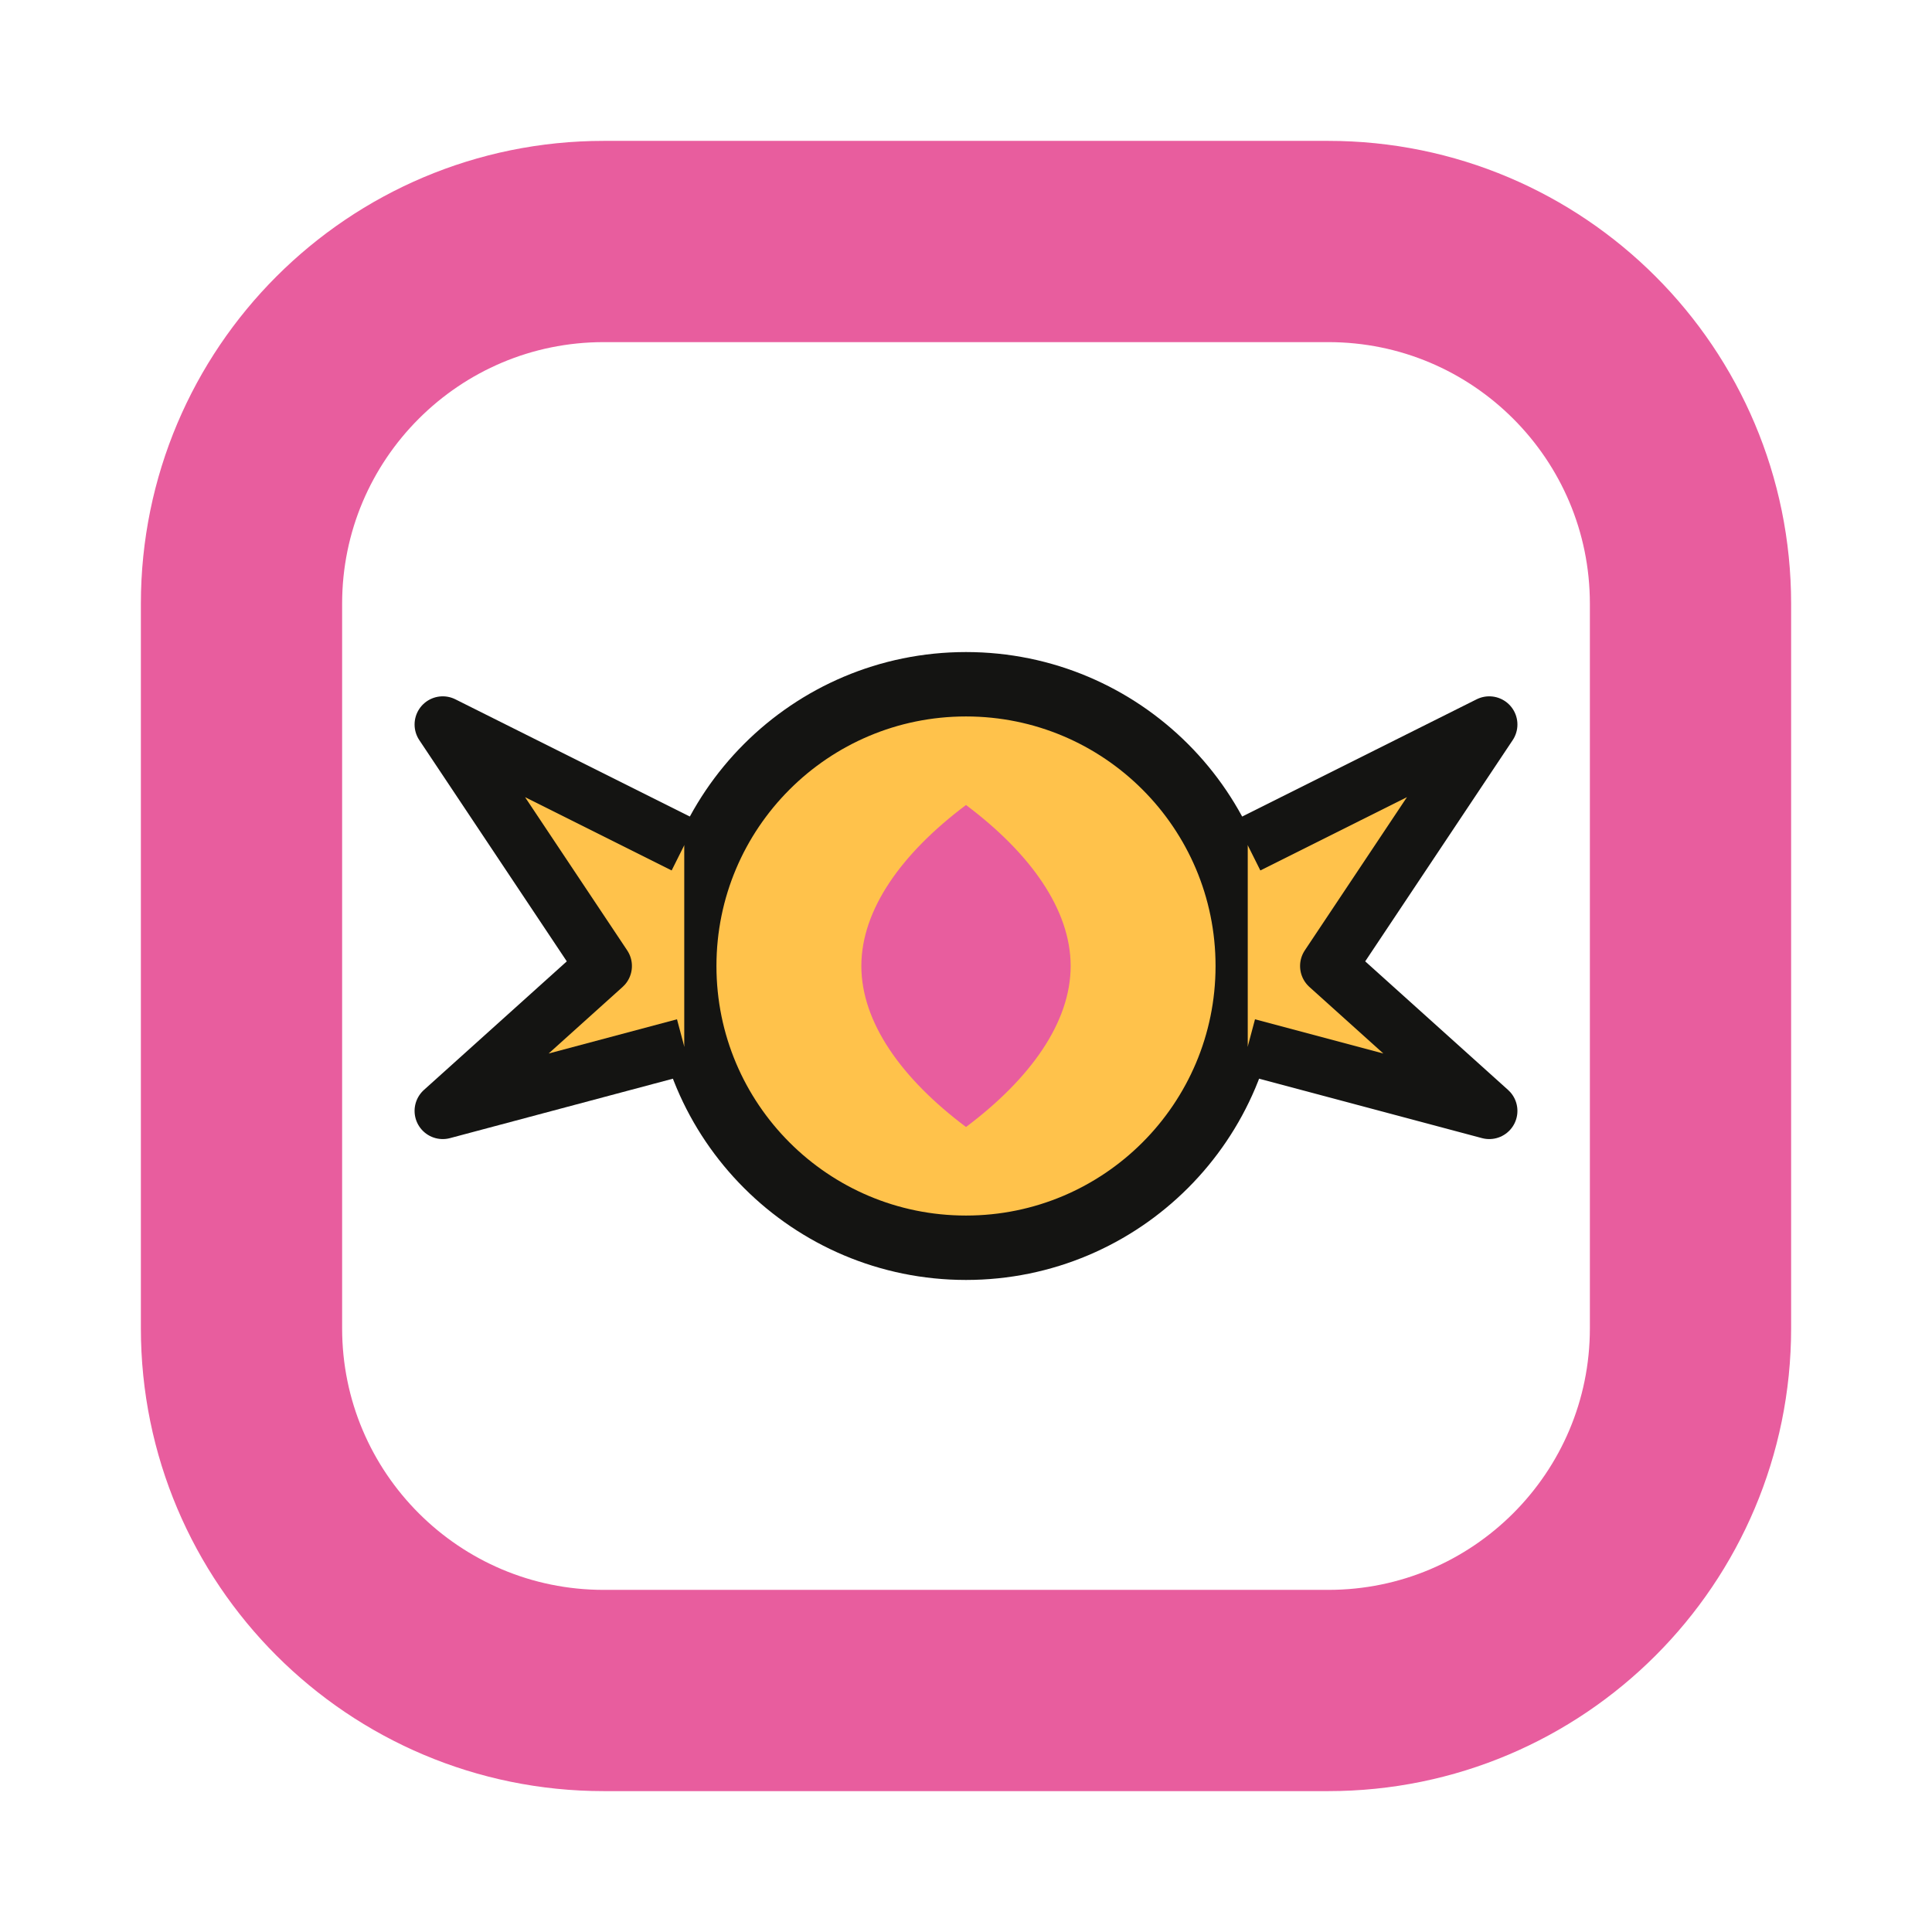
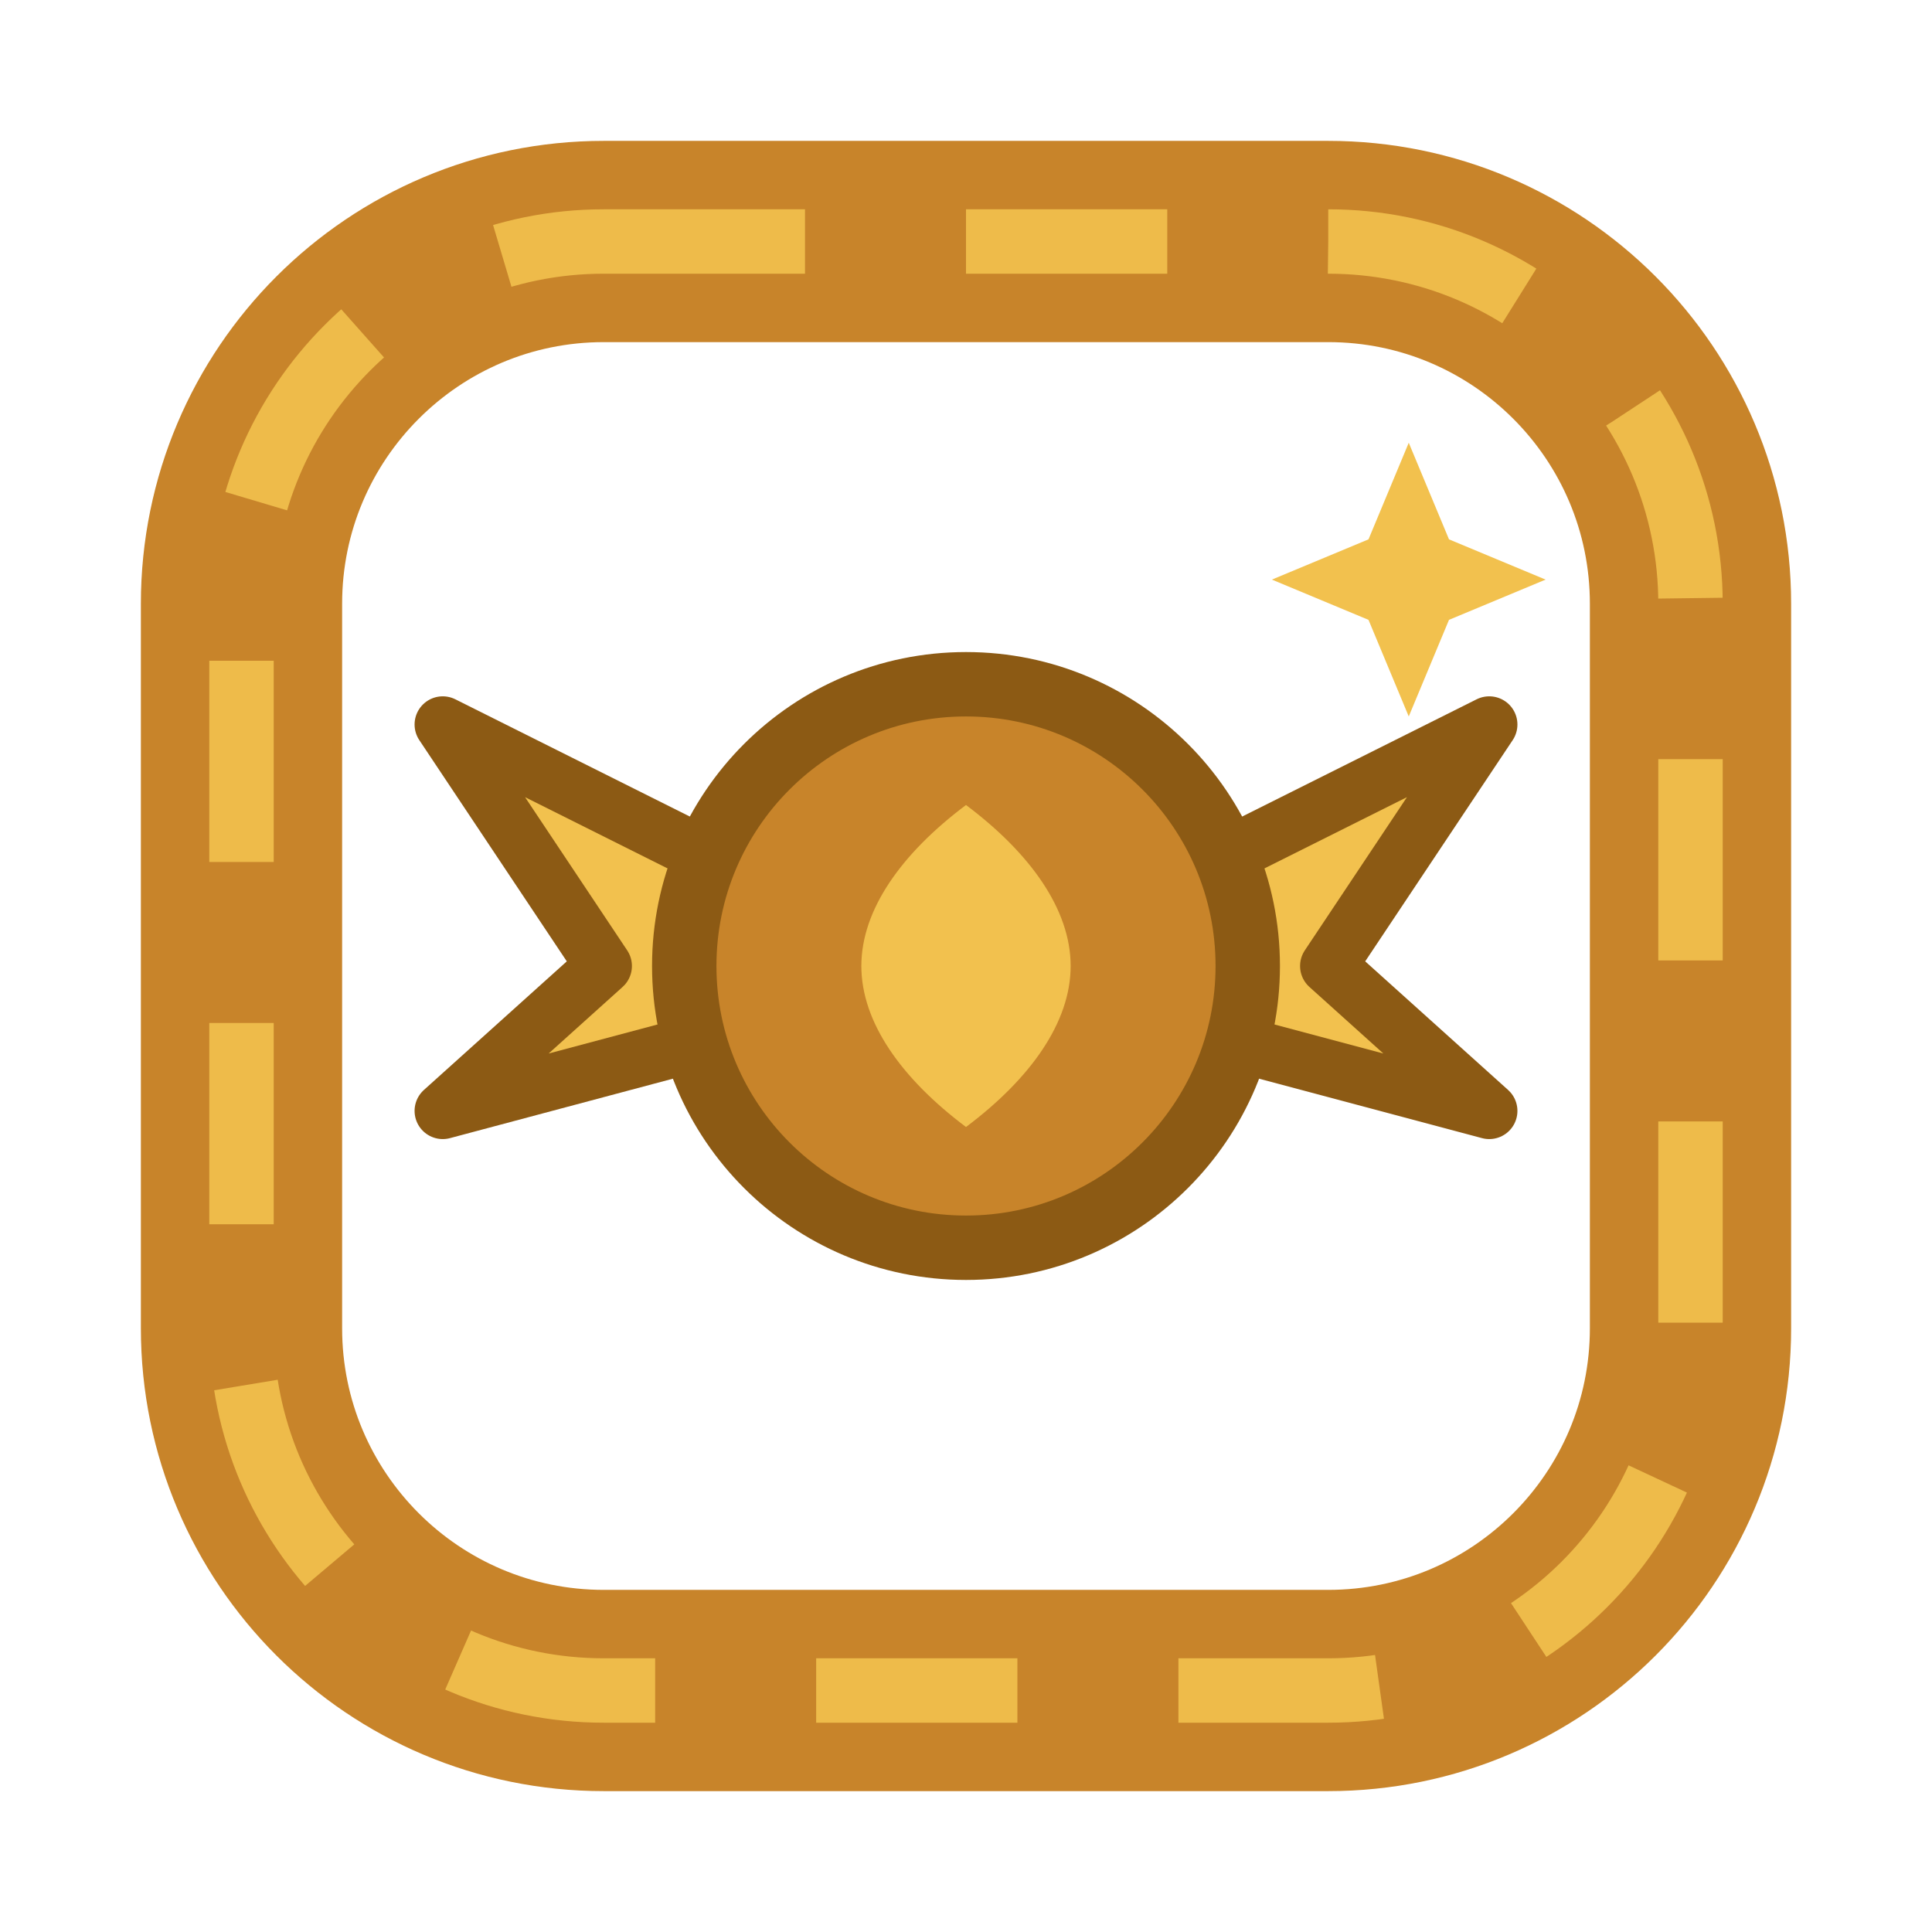
<svg xmlns="http://www.w3.org/2000/svg" viewBox="0 0 48 48">
-   <rect x="6" y="6" width="36" height="36" rx="9" fill="none" stroke="#E85D9E" stroke-width="5" />
-   <circle cx="24" cy="24" r="7" fill="#FFC24B" stroke="#141412" stroke-width="1.6" />
-   <path d="M24 20c1.6 1.2 2.6 2.6 2.6 4s-1 2.8-2.6 4c-1.6-1.2-2.6-2.6-2.6-4s1-2.8 2.6-4z" fill="#E85D9E" />
-   <path d="M17 21l-6-3 4 6-4 3.6 6-1.6M31 21l6-3-4 6 4 3.6-6-1.6" fill="#FFC24B" stroke="#141412" stroke-width="1.4" stroke-linejoin="round" />
+   <rect x="6" y="6" width="36" height="36" rx="9" fill="none" stroke="#C8842A" stroke-width="5" />
+   <rect x="6" y="6" width="36" height="36" rx="9" fill="none" stroke="#F2C14E" stroke-width="1.6" stroke-dasharray="5 4" opacity=".9" />
+   <path d="M17 21l-6-3 4 6-4 3.6 6-1.6M31 21l6-3-4 6 4 3.6-6-1.6" fill="#F2C14E" stroke="#8C5A14" stroke-width="1.4" stroke-linejoin="round" />
+   <circle cx="24" cy="24" r="7" fill="#C8842A" stroke="#8C5A14" stroke-width="1.6" />
+   <path d="M24 20c1.6 1.2 2.6 2.6 2.6 4s-1 2.8-2.6 4c-1.6-1.2-2.6-2.6-2.6-4s1-2.8 2.6-4z" fill="#F2C14E" />
+   <path d="M35 11l1 2.4 2.4 1-2.4 1-1 2.4-1-2.4-2.4-1 2.4-1z" fill="#F2C14E" />
</svg>
